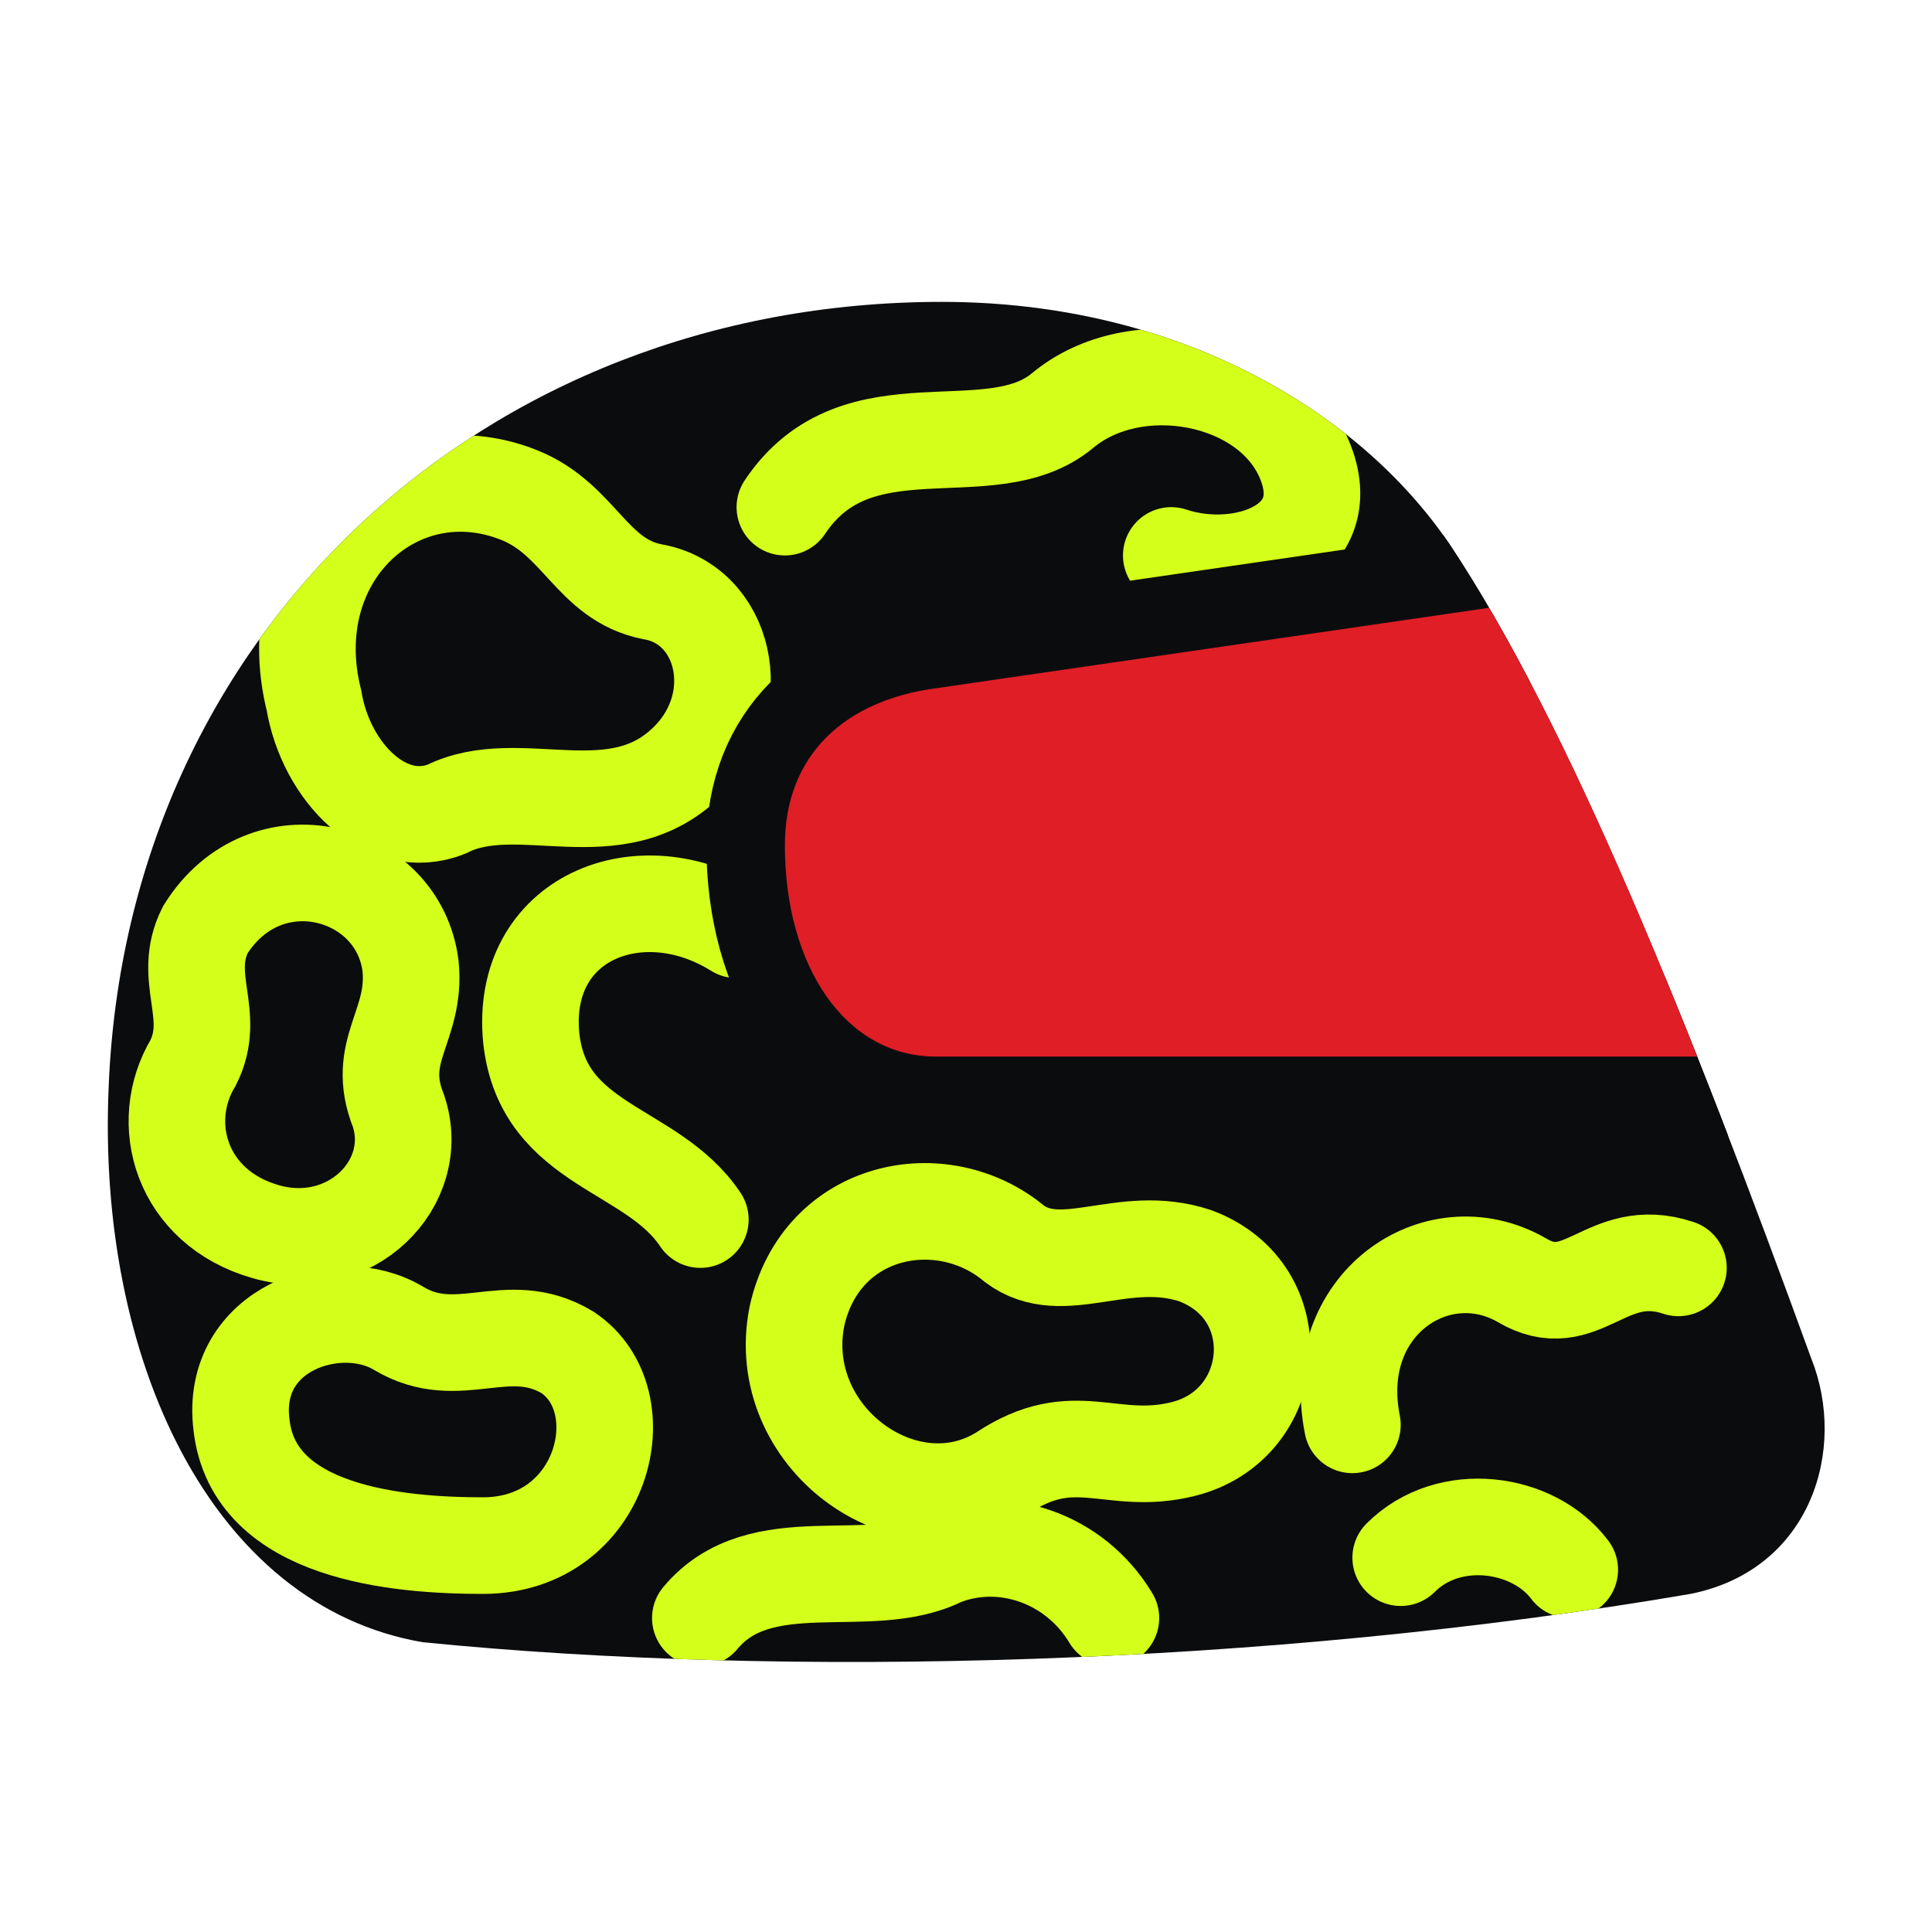
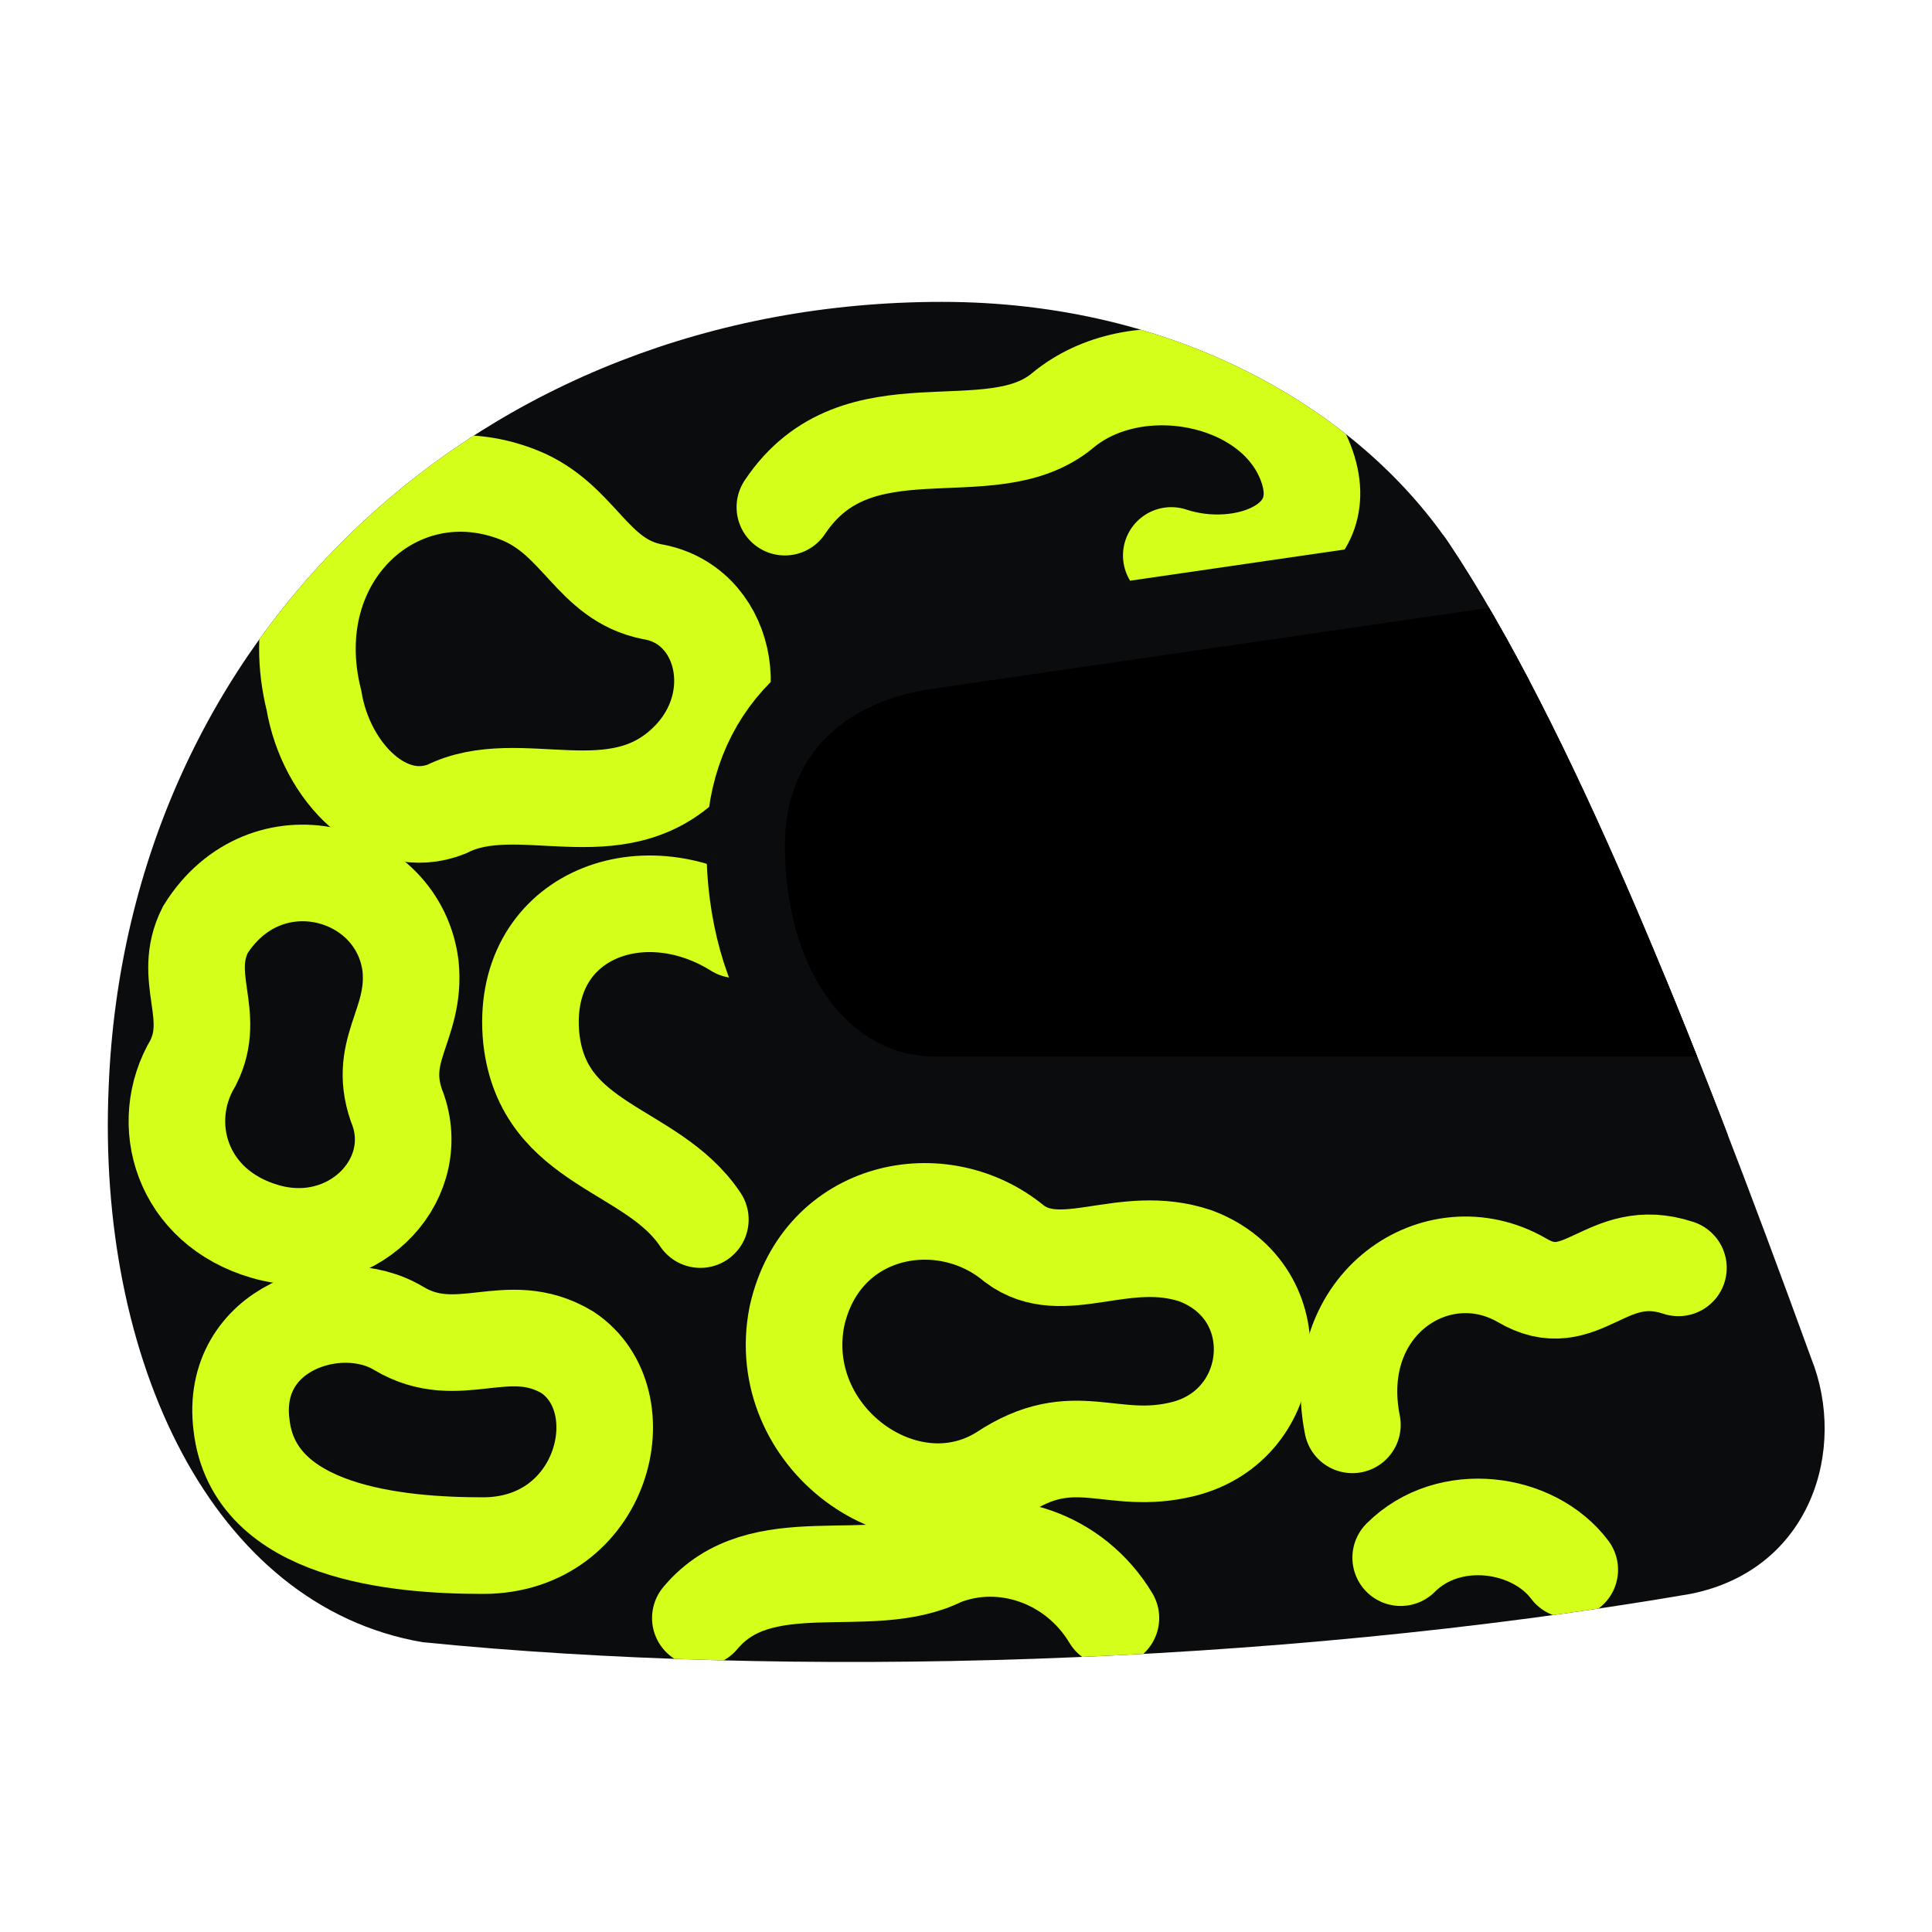
<svg xmlns="http://www.w3.org/2000/svg" viewBox="0 0 32 32">
  <style>
    .shell { fill: #0b0c0e; }
-     .visor { fill: #e01e26; }
+     .visor { fill: #000000; }
    .pat { fill: none; stroke: #d4ff1a; stroke-width: 1.6; stroke-linecap: round; }
    .gap { fill: none; stroke: #0b0c0e; stroke-width: 2.6; }
  </style>
  <clipPath id="h">
    <path d="M7 27.2C3.5 26.6 1.6 22.5 1.8 18C2.1 10.5 8 5 15.6 5C19.5 5 22.5 6.8 24 9C26 12 28 17 30 22.5C30.6 24 30 26 28 26.4C21 27.6 13 27.8 7 27.2Z" />
  </clipPath>
  <g clip-path="url(#h)">
    <rect class="shell" width="32" height="32" />
    <path class="pat" d="M5.2 11.6C4.6 9.2 6.6 7.4 8.6 8.2C9.6 8.6 9.8 9.6 10.8 9.8C12 10 12.4 11.6 11.4 12.6C10.2 13.8 8.6 12.8 7.4 13.4C6.4 13.8 5.4 12.8 5.2 11.6Z" />
    <path class="pat" d="M13 8.4C14.2 6.6 16.4 7.8 17.6 6.8C18.8 5.8 21 6.2 21.6 7.6C22.2 9 20.6 9.6 19.4 9.2" />
    <path class="pat" d="M3.4 15.4C4.4 13.8 6.6 14.4 6.8 16C6.9 17 6.2 17.4 6.6 18.4C7 19.6 5.8 20.8 4.4 20.4C3 20 2.6 18.6 3.2 17.6C3.6 16.8 3 16.2 3.4 15.4Z" />
    <path class="pat" d="M12.2 15.4C10.6 14.4 8.6 15.2 8.8 17.2C9 19 10.8 19 11.6 20.2" />
    <path class="pat" d="M4 23.6C3.8 22 5.6 21.4 6.6 22C7.6 22.6 8.4 21.8 9.4 22.4C10.6 23.2 10 25.6 8 25.6C6.6 25.6 4.2 25.4 4 23.6Z" />
    <path class="pat" d="M13.2 21.8C13.6 20 15.6 19.6 16.8 20.6C17.6 21.2 18.6 20.4 19.8 20.8C21.4 21.4 21.2 23.6 19.6 24C18.4 24.3 17.8 23.6 16.6 24.4C15 25.4 12.8 23.8 13.2 21.8Z" />
    <path class="pat" d="M22.4 23.6C22 21.6 23.8 20.4 25.2 21.2C26.2 21.8 26.6 20.6 27.8 21" />
    <path class="pat" d="M11.6 26.8C12.6 25.6 14.4 26.4 15.6 25.8C16.6 25.4 17.8 25.8 18.4 26.8" />
    <path class="pat" d="M23.2 25.8C24 25 25.4 25.2 26 26" />
    <path class="gap" d="M13 14C13 12.5 14 11.6 15.5 11.4L32 9V17.5H15.5C14 17.5 13 16 13 14Z" />
    <path class="visor" d="M13 14C13 12.5 14 11.6 15.5 11.4L32 9V17.5H15.5C14 17.5 13 16 13 14Z" />
  </g>
</svg>
